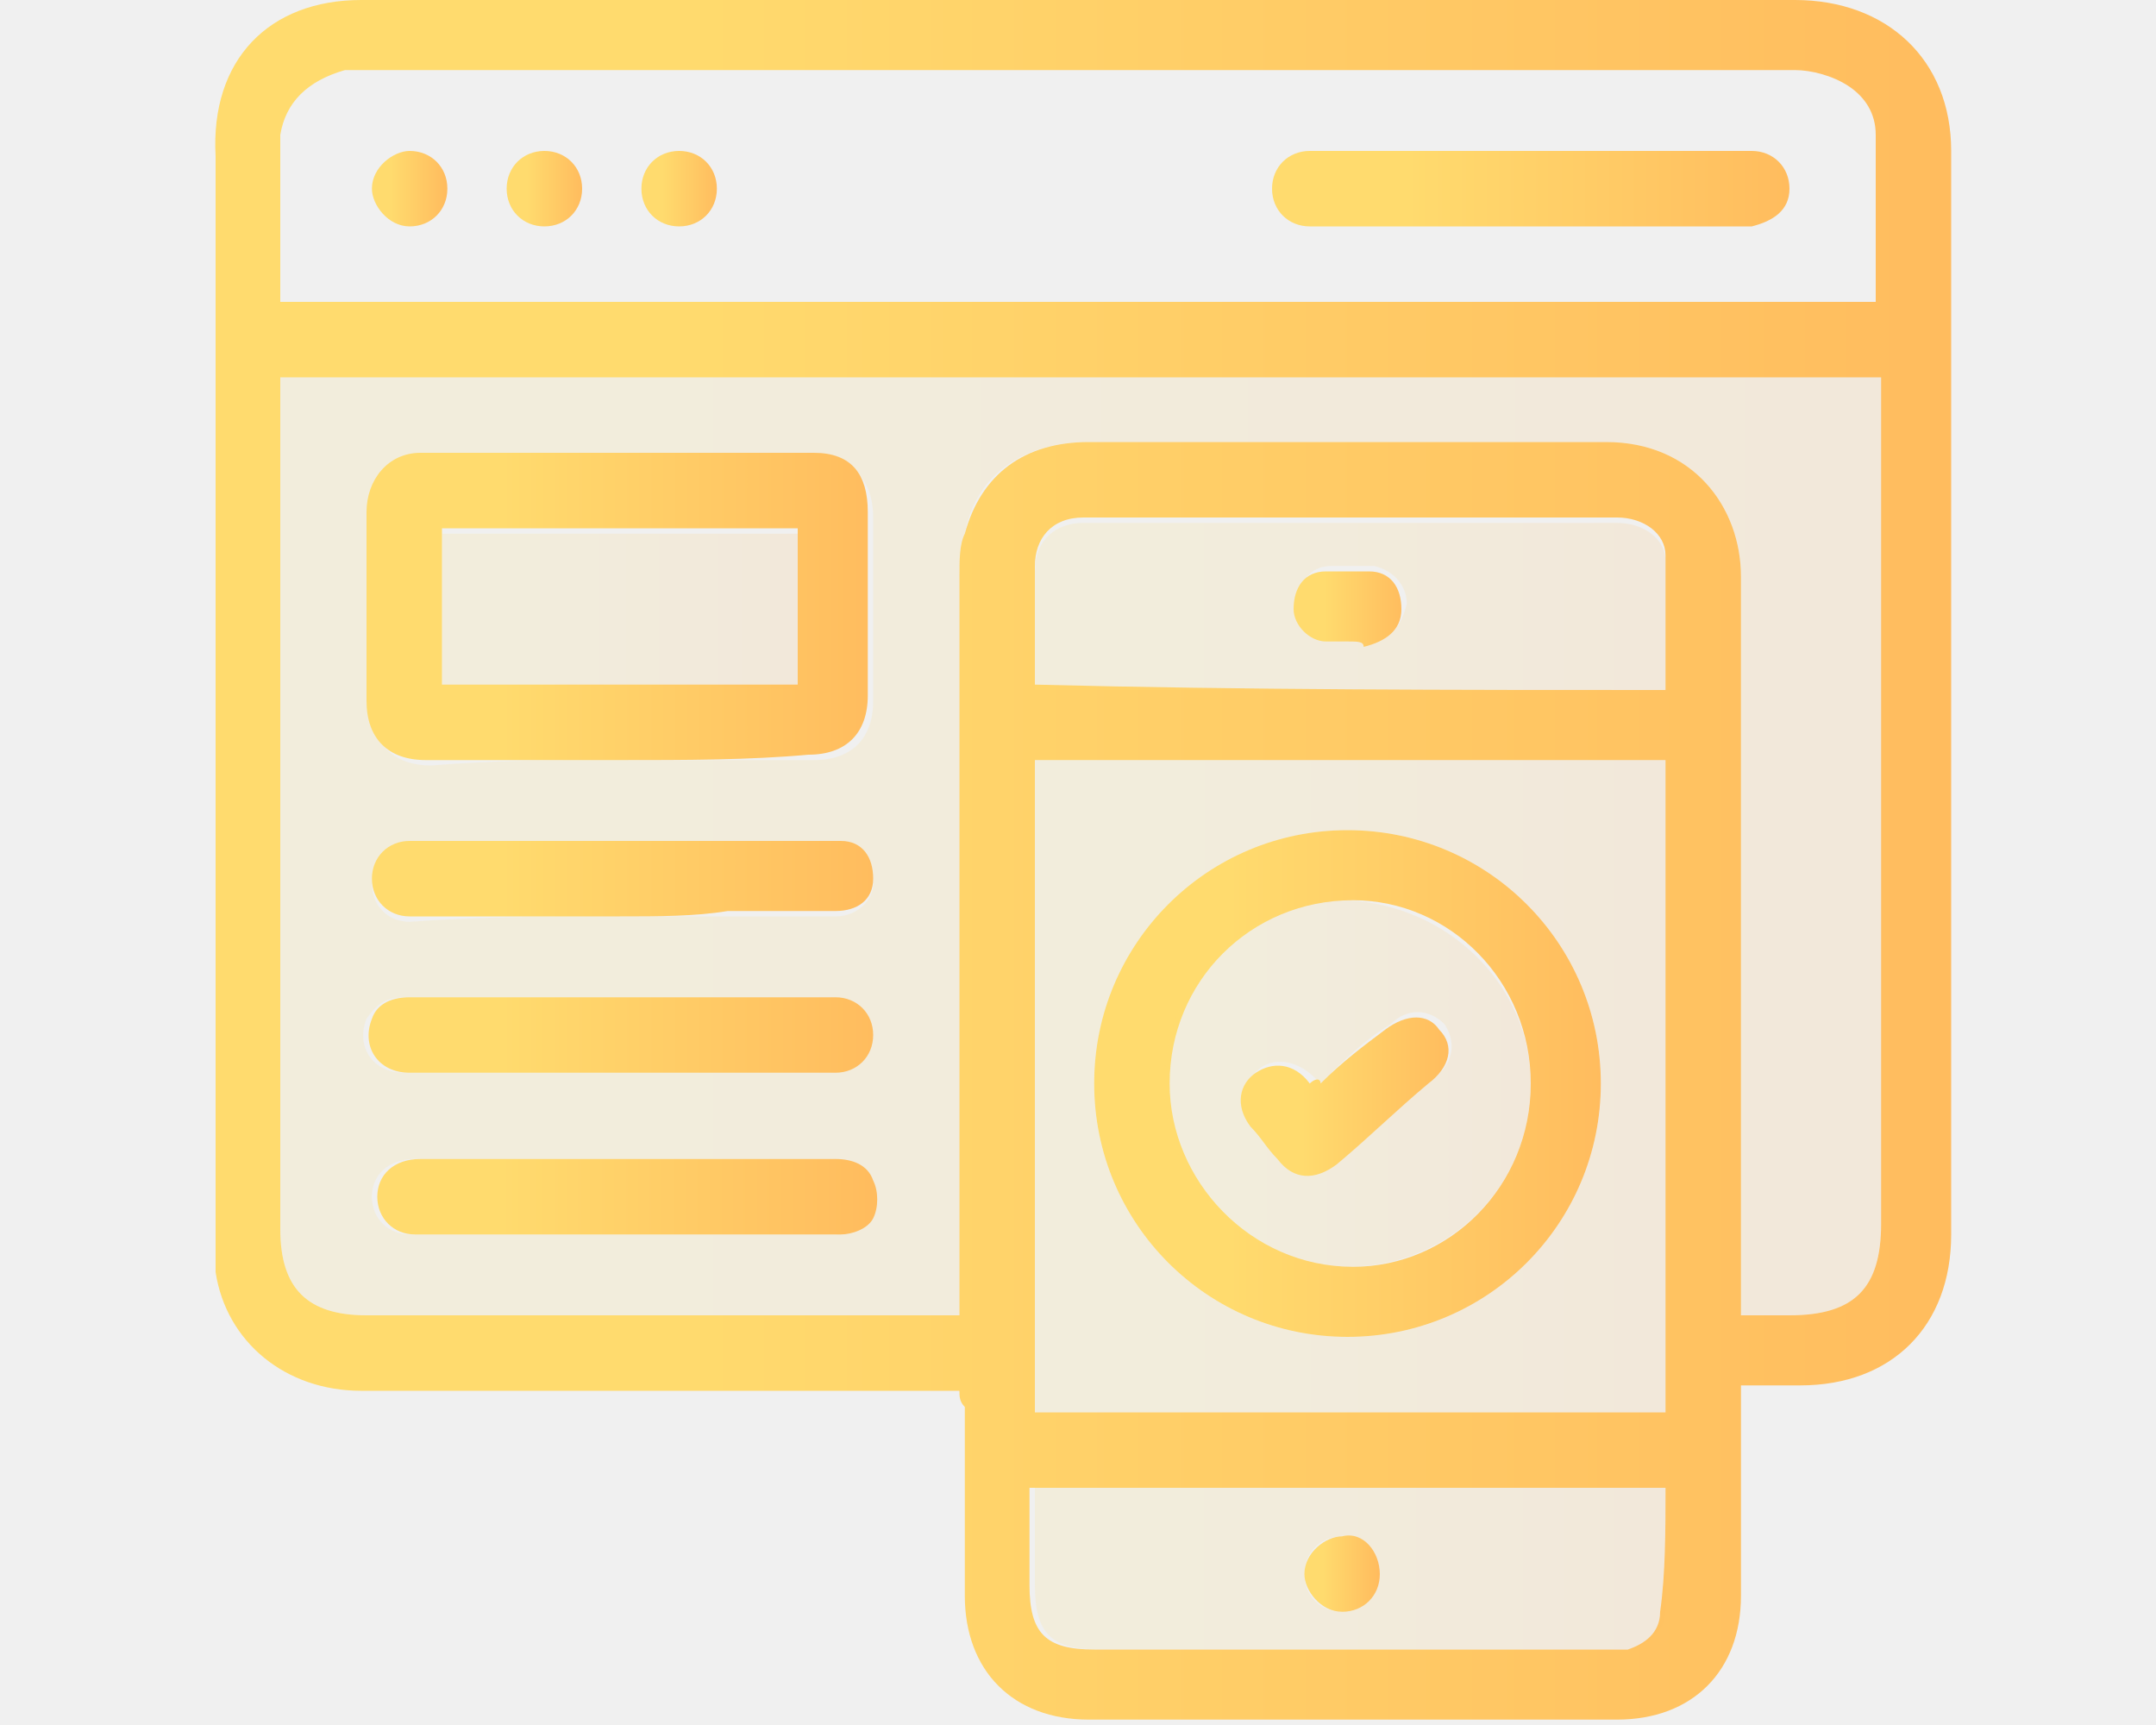
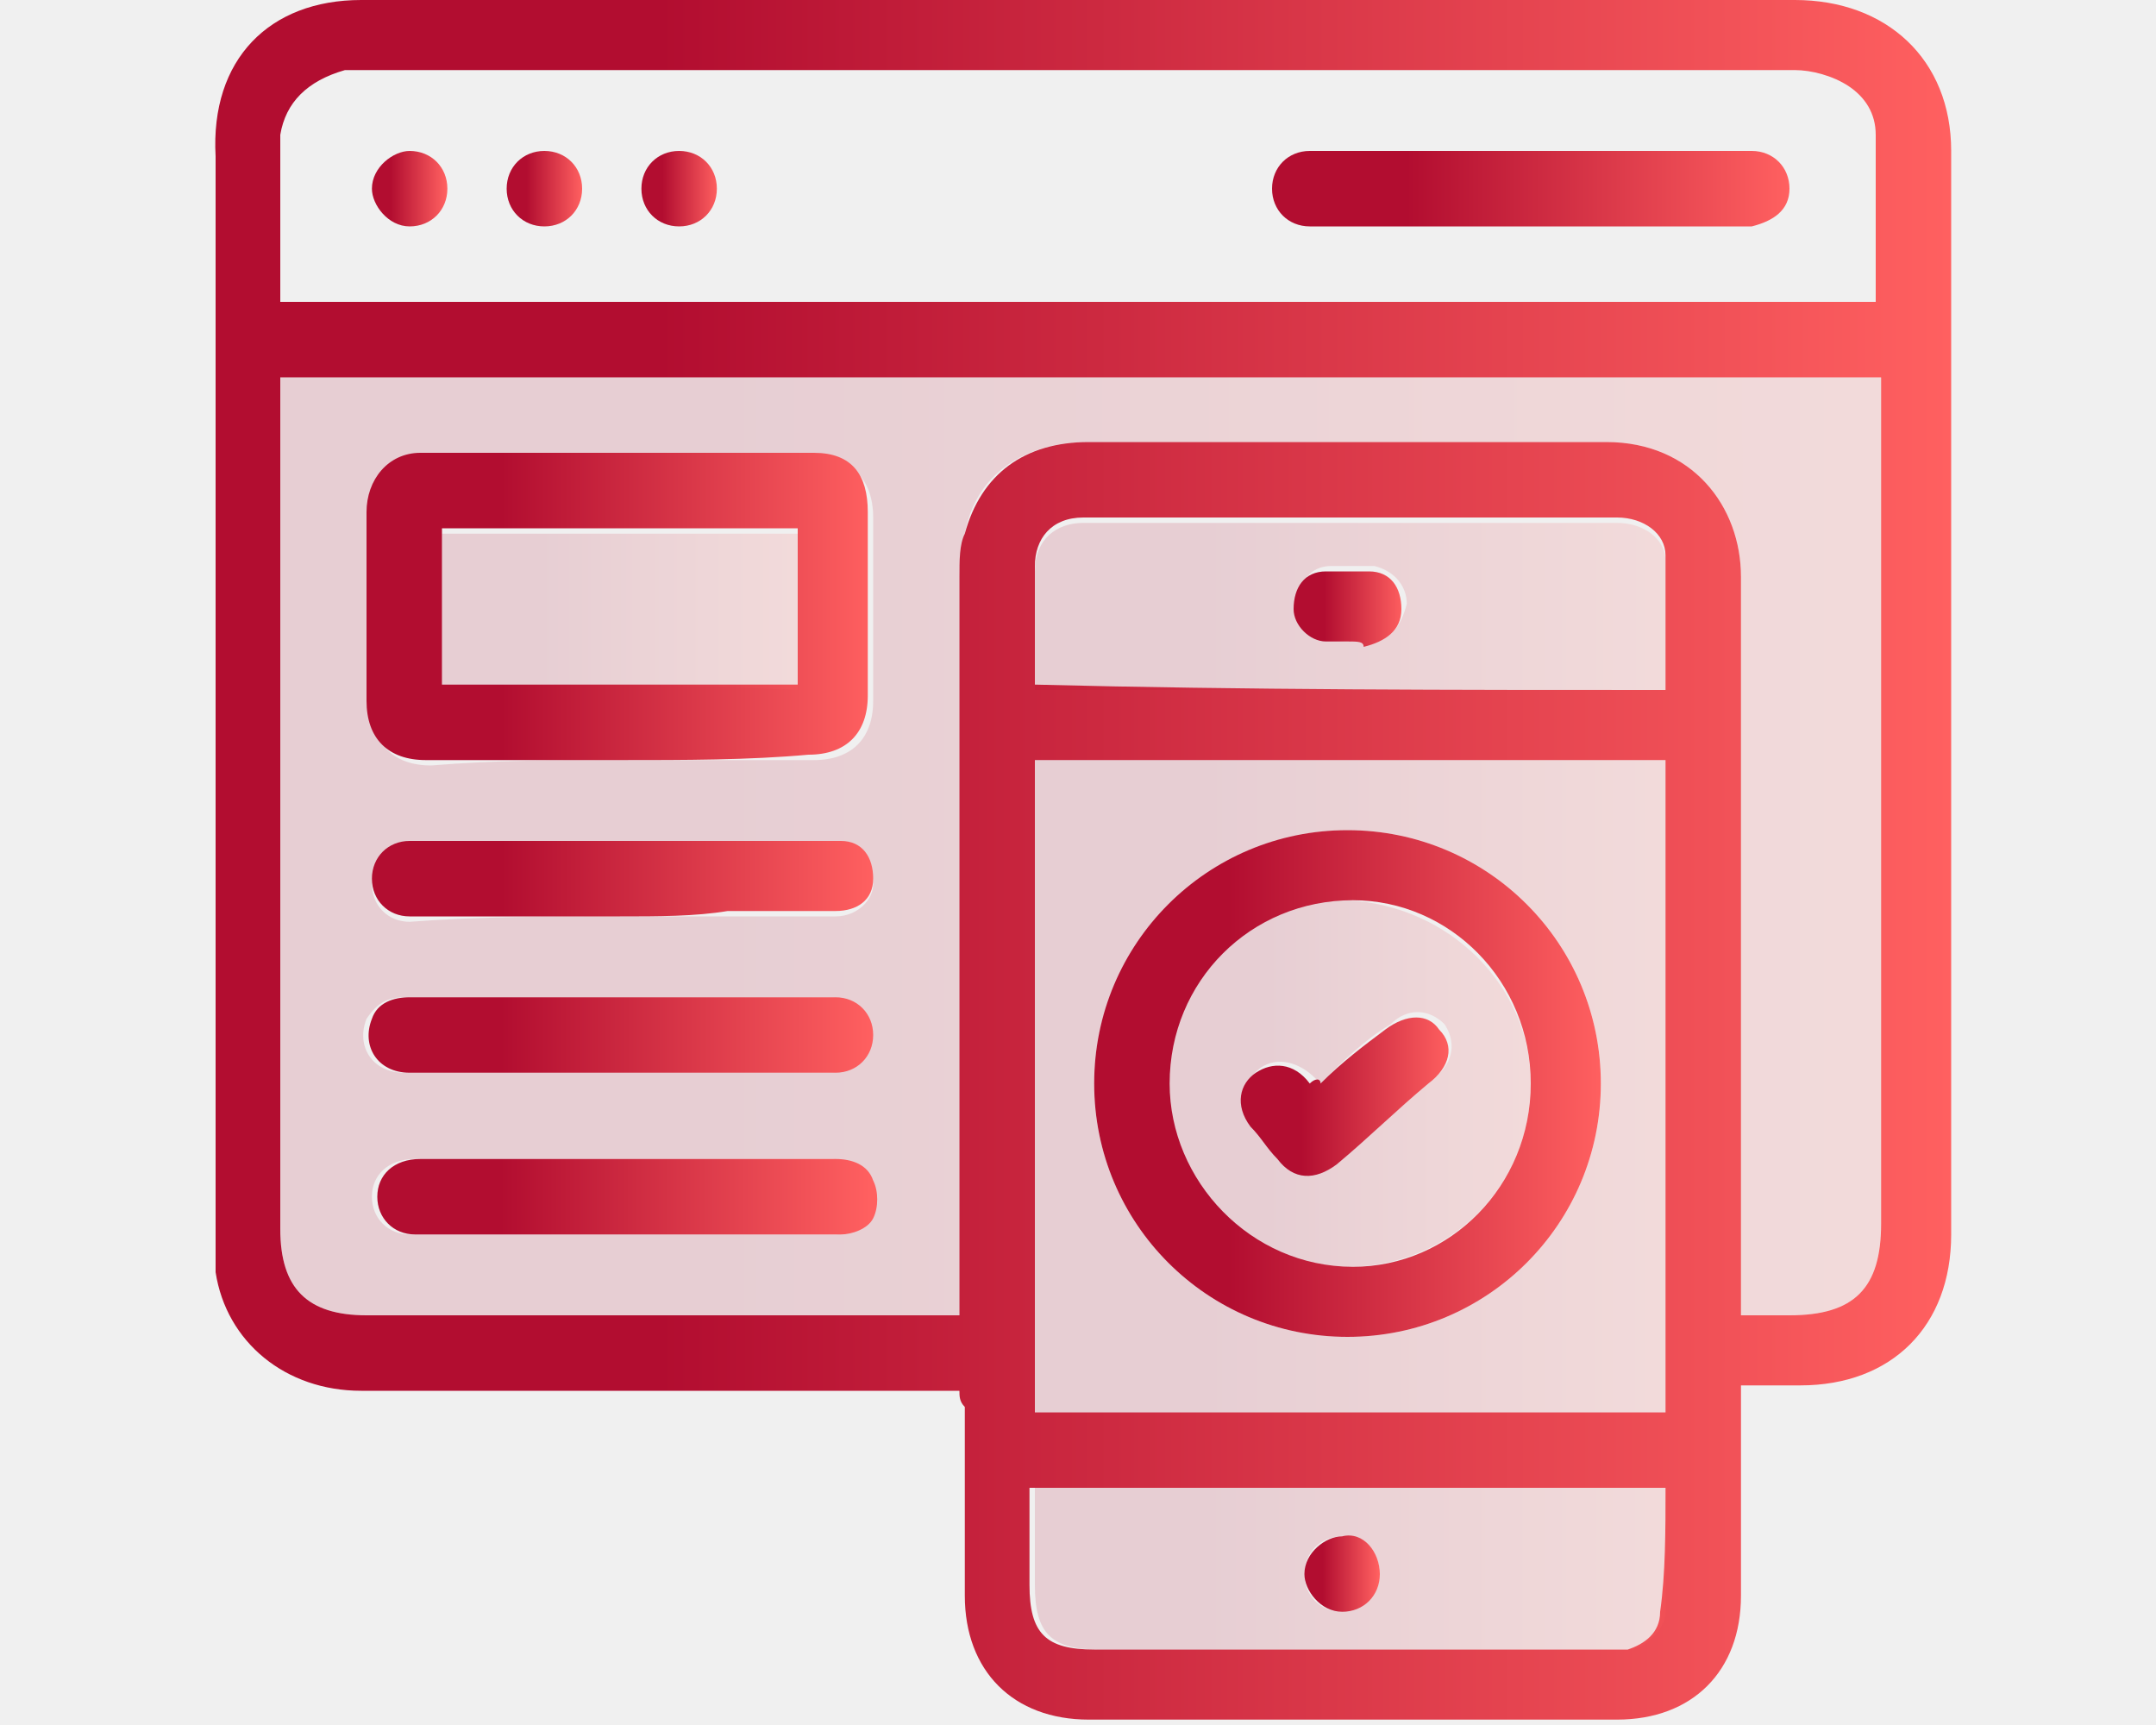
<svg xmlns="http://www.w3.org/2000/svg" version="1.1" id="Layer_1" x="0px" y="0px" viewBox="0 0 40 32" style="enable-background:new 0 0 40 32;" xml:space="preserve">
  <style type="text/css">
	.st0{opacity:0.15;fill-rule:evenodd;clip-rule:evenodd;fill:url(#SVGID_1_);enable-background:new    ;}
	.st1{fill:url(#SVGID_2_);}
	.st2{fill:url(#SVGID_3_);}
	.st3{fill:url(#SVGID_4_);}
	.st4{fill:url(#SVGID_5_);}
	.st5{fill:url(#SVGID_6_);}
	.st6{fill:url(#SVGID_7_);}
	.st7{fill:url(#SVGID_8_);}
	.st8{fill:url(#SVGID_9_);}
	.st9{fill:url(#SVGID_10_);}
	.st10{fill:url(#SVGID_11_);}
- 	.st11{opacity:0.15;fill:url(#SVGID_12_);enable-background:new    ;}
+ 	.st11{opacity:0.15;fill:url(#SVGID_12_);}
	.st12{fill:url(#SVGID_13_);}
- 	.st13{opacity:0.15;fill:url(#SVGID_14_);enable-background:new    ;}
- 	.st14{opacity:0.15;fill:url(#SVGID_15_);enable-background:new    ;}
+ 	.st13{opacity:0.15;fill:url(#SVGID_14_);}
+ 	.st14{opacity:0.15;fill:url(#SVGID_15_);}
	.st15{fill:url(#SVGID_16_);}
	.st16{fill:url(#SVGID_17_);}
	.st17{fill:url(#SVGID_18_);}
	.st18{fill:url(#SVGID_19_);}
	.st19{fill:url(#SVGID_20_);}
	.st20{fill:url(#SVGID_21_);}
	.st21{fill:url(#SVGID_22_);}
	.st22{fill:url(#SVGID_23_);}
	.st23{fill:url(#SVGID_24_);}
- 	.st24{opacity:0.15;fill:url(#SVGID_25_);enable-background:new    ;}
- 	.st25{opacity:0.15;fill:url(#SVGID_26_);enable-background:new    ;}
- 	.st26{opacity:0.15;fill:url(#SVGID_27_);enable-background:new    ;}
+ 	.st24{opacity:0.15;fill:url(#SVGID_25_);}
+ 	.st25{opacity:0.15;fill:url(#SVGID_26_);}
+ 	.st26{opacity:0.15;fill:url(#SVGID_27_);}
	.st27{fill:url(#SVGID_28_);}
	.st28{fill:url(#SVGID_29_);}
- 	.st29{opacity:0.15;fill:url(#SVGID_30_);enable-background:new    ;}
- 	.st30{opacity:0.15;fill:url(#SVGID_31_);enable-background:new    ;}
- 	.st31{opacity:0.15;fill:url(#SVGID_32_);enable-background:new    ;}
- 	.st32{opacity:0.15;fill:url(#SVGID_33_);enable-background:new    ;}
- 	.st33{opacity:0.15;fill:url(#SVGID_34_);enable-background:new    ;}
- 	.st34{opacity:0.15;fill:url(#SVGID_35_);enable-background:new    ;}
- 	.st35{opacity:0.15;fill:url(#SVGID_36_);enable-background:new    ;}
- 	.st36{opacity:0.15;fill:url(#SVGID_37_);enable-background:new    ;}
- 	.st37{opacity:0.15;fill:url(#SVGID_38_);enable-background:new    ;}
+ 	.st29{opacity:0.15;fill:url(#SVGID_30_);}
+ 	.st30{opacity:0.15;fill:url(#SVGID_31_);}
+ 	.st31{opacity:0.15;fill:url(#SVGID_32_);}
+ 	.st32{opacity:0.15;fill:url(#SVGID_33_);}
+ 	.st33{opacity:0.15;fill:url(#SVGID_34_);}
+ 	.st34{opacity:0.15;fill:url(#SVGID_35_);}
+ 	.st35{opacity:0.15;fill:url(#SVGID_36_);}
+ 	.st36{opacity:0.15;fill:url(#SVGID_37_);}
+ 	.st37{opacity:0.15;fill:url(#SVGID_38_);}
	.st38{fill:url(#SVGID_39_);}
- 	.st39{opacity:0.15;fill:url(#SVGID_40_);enable-background:new    ;}
- 	.st40{opacity:0.15;fill:url(#SVGID_41_);enable-background:new    ;}
+ 	.st39{opacity:0.15;fill:url(#SVGID_40_);}
+ 	.st40{opacity:0.15;fill:url(#SVGID_41_);}
	.st41{fill:url(#SVGID_42_);}
	.st42{fill:url(#SVGID_43_);}
	.st43{fill:url(#SVGID_44_);}
	.st44{fill:url(#SVGID_45_);}
	.st45{fill:url(#SVGID_46_);}
	.st46{fill:url(#SVGID_47_);}
	.st47{fill:url(#SVGID_48_);}
- 	.st48{opacity:0.15;fill:url(#SVGID_49_);enable-background:new    ;}
- 	.st49{opacity:0.15;fill:url(#SVGID_50_);enable-background:new    ;}
+ 	.st48{opacity:0.15;fill:url(#SVGID_49_);}
+ 	.st49{opacity:0.15;fill:url(#SVGID_50_);}
	.st50{fill:url(#SVGID_51_);}
	.st51{fill:url(#SVGID_52_);}
	.st52{fill:url(#SVGID_53_);}
	.st53{fill:url(#SVGID_54_);}
- 	.st54{opacity:0.15;fill:url(#SVGID_55_);enable-background:new    ;}
- 	.st55{opacity:0.15;fill:url(#SVGID_56_);enable-background:new    ;}
- 	.st56{opacity:0.15;fill:url(#SVGID_57_);enable-background:new    ;}
- 	.st57{opacity:0.15;fill:url(#SVGID_58_);enable-background:new    ;}
- 	.st58{opacity:0.15;fill:url(#SVGID_59_);enable-background:new    ;}
- 	.st59{opacity:0.15;fill:url(#SVGID_60_);enable-background:new    ;}
- 	.st60{opacity:0.15;fill:url(#SVGID_61_);enable-background:new    ;}
- 	.st61{opacity:0.15;fill:url(#SVGID_62_);enable-background:new    ;}
- 	.st62{opacity:0.15;fill:url(#SVGID_63_);enable-background:new    ;}
- 	.st63{opacity:0.15;fill:url(#SVGID_64_);enable-background:new    ;}
- 	.st64{opacity:0.15;fill:url(#SVGID_65_);enable-background:new    ;}
+ 	.st54{opacity:0.15;fill:url(#SVGID_55_);}
+ 	.st55{opacity:0.15;fill:url(#SVGID_56_);}
+ 	.st56{opacity:0.15;fill:url(#SVGID_57_);}
+ 	.st57{opacity:0.15;fill:url(#SVGID_58_);}
+ 	.st58{opacity:0.15;fill:url(#SVGID_59_);}
+ 	.st59{opacity:0.15;fill:url(#SVGID_60_);}
+ 	.st60{opacity:0.15;fill:url(#SVGID_61_);}
+ 	.st61{opacity:0.15;fill:url(#SVGID_62_);}
+ 	.st62{opacity:0.15;fill:url(#SVGID_63_);}
+ 	.st63{opacity:0.15;fill:url(#SVGID_64_);}
+ 	.st64{opacity:0.15;fill:url(#SVGID_65_);}
	.st65{fill:url(#SVGID_66_);}
	.st66{fill:url(#SVGID_67_);}
	.st67{fill:url(#SVGID_68_);}
	.st68{fill:url(#SVGID_69_);}
	.st69{fill:url(#SVGID_70_);}
	.st70{fill:url(#SVGID_71_);}
	.st71{fill:url(#SVGID_72_);}
	.st72{fill:url(#SVGID_73_);}
	.st73{fill:url(#SVGID_74_);}
	.st74{fill:url(#SVGID_75_);}
	.st75{fill:url(#SVGID_76_);}
	.st76{fill:url(#SVGID_77_);}
	.st77{fill:url(#SVGID_78_);}
	.st78{fill:url(#SVGID_79_);}
- 	.st79{opacity:0.15;fill:url(#SVGID_80_);enable-background:new    ;}
- 	.st80{opacity:0.15;fill:url(#SVGID_81_);enable-background:new    ;}
- 	.st81{opacity:0.15;fill:url(#SVGID_82_);enable-background:new    ;}
- 	.st82{opacity:0.15;fill:url(#SVGID_83_);enable-background:new    ;}
+ 	.st79{opacity:0.15;fill:url(#SVGID_80_);}
+ 	.st80{opacity:0.15;fill:url(#SVGID_81_);}
+ 	.st81{opacity:0.15;fill:url(#SVGID_82_);}
+ 	.st82{opacity:0.15;fill:url(#SVGID_83_);}
	.st83{fill:url(#SVGID_84_);}
	.st84{fill:url(#SVGID_85_);}
	.st85{fill:url(#SVGID_86_);}
	.st86{fill:url(#SVGID_87_);}
	.st87{fill:url(#SVGID_88_);}
	.st88{fill:url(#SVGID_89_);}
	.st89{fill:url(#SVGID_90_);}
	.st90{fill:url(#SVGID_91_);}
	.st91{fill:url(#SVGID_92_);}
	.st92{fill:url(#SVGID_93_);}
	.st93{fill:url(#SVGID_94_);}
- 	.st94{opacity:0.15;fill:url(#SVGID_95_);enable-background:new    ;}
- 	.st95{opacity:0.15;fill:url(#SVGID_96_);enable-background:new    ;}
+ 	.st94{opacity:0.15;fill:url(#SVGID_95_);}
+ 	.st95{opacity:0.15;fill:url(#SVGID_96_);}
	.st96{fill:url(#SVGID_97_);}
	.st97{fill:url(#SVGID_98_);}
- 	.st98{opacity:0.15;fill:url(#SVGID_99_);enable-background:new    ;}
- 	.st99{opacity:0.15;fill:url(#SVGID_100_);enable-background:new    ;}
- 	.st100{opacity:0.15;fill:url(#SVGID_101_);enable-background:new    ;}
- 	.st101{opacity:0.15;fill:url(#SVGID_102_);enable-background:new    ;}
- 	.st102{opacity:0.15;fill:url(#SVGID_103_);enable-background:new    ;}
+ 	.st98{opacity:0.15;fill:url(#SVGID_99_);}
+ 	.st99{opacity:0.15;fill:url(#SVGID_100_);}
+ 	.st100{opacity:0.15;fill:url(#SVGID_101_);}
+ 	.st101{fill:url(#SVGID_102_);}
+ 	.st102{fill:url(#SVGID_103_);}
	.st103{fill:url(#SVGID_104_);}
- 	.st104{fill:url(#SVGID_105_);}
- 	.st105{fill:url(#SVGID_106_);}
- 	.st106{opacity:0.15;fill:url(#SVGID_107_);enable-background:new    ;}
- 	.st107{opacity:0.15;fill:url(#SVGID_108_);enable-background:new    ;}
- 	.st108{opacity:0.15;fill:url(#SVGID_109_);enable-background:new    ;}
+ 	.st104{opacity:0.15;fill:url(#SVGID_105_);}
+ 	.st105{opacity:0.15;fill:url(#SVGID_106_);}
+ 	.st106{opacity:0.15;fill:url(#SVGID_107_);}
+ 	.st107{fill:url(#SVGID_108_);}
+ 	.st108{fill:url(#SVGID_109_);}
+ 	.st109{fill:url(#SVGID_110_);}
+ 	.st110{fill:url(#SVGID_111_);}
+ 	.st111{fill:url(#SVGID_112_);}
+ 	.st112{fill:url(#SVGID_113_);}
+ 	.st113{fill:url(#SVGID_114_);}
+ 	.st114{fill:url(#SVGID_115_);}
+ 	.st115{fill:url(#SVGID_116_);}
+ 	.st116{fill:url(#SVGID_117_);}
+ 	.st117{fill:url(#SVGID_118_);}
+ 	.st118{fill:url(#SVGID_119_);}
+ 	.st119{fill:url(#SVGID_120_);}
+ 	.st120{fill:url(#SVGID_121_);}
+ 	.st121{fill:#1F9BEF;}
+ 	.st122{fill:url(#SVGID_122_);}
+ 	.st123{fill:url(#SVGID_123_);}
+ 	.st124{fill:#FFFFFF;}
+ 	.st125{fill:url(#SVGID_124_);}
+ 	.st126{fill:url(#SVGID_125_);}
+ 	.st127{fill:url(#SVGID_126_);}
+ 	.st128{opacity:0.15;fill:url(#SVGID_127_);enable-background:new    ;}
+ 	.st129{fill:url(#SVGID_128_);}
+ 	.st130{opacity:0.15;fill:url(#SVGID_129_);enable-background:new    ;}
+ 	.st131{opacity:0.15;fill:url(#SVGID_130_);enable-background:new    ;}
+ 	.st132{fill:url(#SVGID_131_);}
+ 	.st133{fill:url(#SVGID_132_);}
+ 	.st134{fill:url(#SVGID_133_);}
+ 	.st135{fill:url(#SVGID_134_);}
+ 	.st136{fill:url(#SVGID_135_);}
+ 	.st137{fill:url(#SVGID_136_);}
+ 	.st138{fill:url(#SVGID_137_);}
+ 	.st139{fill:url(#SVGID_138_);}
+ 	.st140{fill:url(#SVGID_139_);}
+ 	.st141{opacity:0.15;fill:url(#SVGID_140_);enable-background:new    ;}
+ 	.st142{opacity:0.15;fill:url(#SVGID_141_);enable-background:new    ;}
+ 	.st143{opacity:0.15;fill:url(#SVGID_142_);enable-background:new    ;}
+ 	.st144{fill:url(#SVGID_143_);}
+ 	.st145{fill:url(#SVGID_144_);}
+ 	.st146{opacity:0.15;fill:url(#SVGID_145_);enable-background:new    ;}
+ 	.st147{opacity:0.15;fill:url(#SVGID_146_);enable-background:new    ;}
+ 	.st148{opacity:0.15;fill:url(#SVGID_147_);enable-background:new    ;}
+ 	.st149{opacity:0.15;fill:url(#SVGID_148_);enable-background:new    ;}
+ 	.st150{opacity:0.15;fill:url(#SVGID_149_);enable-background:new    ;}
+ 	.st151{opacity:0.15;fill:url(#SVGID_150_);enable-background:new    ;}
+ 	.st152{opacity:0.15;fill:url(#SVGID_151_);enable-background:new    ;}
+ 	.st153{opacity:0.15;fill:url(#SVGID_152_);enable-background:new    ;}
+ 	.st154{opacity:0.15;fill:url(#SVGID_153_);enable-background:new    ;}
+ 	.st155{fill:url(#SVGID_154_);}
+ 	.st156{opacity:0.15;fill:url(#SVGID_155_);enable-background:new    ;}
+ 	.st157{opacity:0.15;fill:url(#SVGID_156_);enable-background:new    ;}
+ 	.st158{fill:url(#SVGID_157_);}
+ 	.st159{fill:url(#SVGID_158_);}
+ 	.st160{fill:url(#SVGID_159_);}
+ 	.st161{fill:url(#SVGID_160_);}
+ 	.st162{fill:url(#SVGID_161_);}
+ 	.st163{fill:url(#SVGID_162_);}
+ 	.st164{fill:url(#SVGID_163_);}
+ 	.st165{opacity:0.15;fill:url(#SVGID_164_);enable-background:new    ;}
+ 	.st166{opacity:0.15;fill:url(#SVGID_165_);enable-background:new    ;}
+ 	.st167{fill:url(#SVGID_166_);}
+ 	.st168{fill:url(#SVGID_167_);}
+ 	.st169{fill:url(#SVGID_168_);}
+ 	.st170{fill:url(#SVGID_169_);}
+ 	.st171{opacity:0.15;fill:url(#SVGID_170_);enable-background:new    ;}
+ 	.st172{opacity:0.15;fill:url(#SVGID_171_);enable-background:new    ;}
+ 	.st173{opacity:0.15;fill:url(#SVGID_172_);enable-background:new    ;}
+ 	.st174{opacity:0.15;fill:url(#SVGID_173_);enable-background:new    ;}
+ 	.st175{opacity:0.15;fill:url(#SVGID_174_);enable-background:new    ;}
+ 	.st176{opacity:0.15;fill:url(#SVGID_175_);enable-background:new    ;}
+ 	.st177{opacity:0.15;fill:url(#SVGID_176_);enable-background:new    ;}
+ 	.st178{opacity:0.15;fill:url(#SVGID_177_);enable-background:new    ;}
+ 	.st179{opacity:0.15;fill:url(#SVGID_178_);enable-background:new    ;}
+ 	.st180{opacity:0.15;fill:url(#SVGID_179_);enable-background:new    ;}
+ 	.st181{opacity:0.15;fill:url(#SVGID_180_);enable-background:new    ;}
+ 	.st182{fill:url(#SVGID_181_);}
+ 	.st183{fill:url(#SVGID_182_);}
+ 	.st184{fill:url(#SVGID_183_);}
+ 	.st185{fill:url(#SVGID_184_);}
+ 	.st186{fill:url(#SVGID_185_);}
+ 	.st187{fill:url(#SVGID_186_);}
+ 	.st188{fill:url(#SVGID_187_);}
+ 	.st189{fill:url(#SVGID_188_);}
+ 	.st190{fill:url(#SVGID_189_);}
+ 	.st191{fill:url(#SVGID_190_);}
+ 	.st192{fill:url(#SVGID_191_);}
+ 	.st193{fill:url(#SVGID_192_);}
+ 	.st194{fill:url(#SVGID_193_);}
+ 	.st195{fill:url(#SVGID_194_);}
+ 	.st196{opacity:0.15;fill:url(#SVGID_195_);enable-background:new    ;}
+ 	.st197{opacity:0.15;fill:url(#SVGID_196_);enable-background:new    ;}
+ 	.st198{opacity:0.15;fill:url(#SVGID_197_);enable-background:new    ;}
+ 	.st199{opacity:0.15;fill:url(#SVGID_198_);enable-background:new    ;}
+ 	.st200{fill:url(#SVGID_199_);}
+ 	.st201{fill:url(#SVGID_200_);}
+ 	.st202{fill:url(#SVGID_201_);}
+ 	.st203{fill:url(#SVGID_202_);}
+ 	.st204{fill:url(#SVGID_203_);}
+ 	.st205{fill:url(#SVGID_204_);}
+ 	.st206{fill:url(#SVGID_205_);}
+ 	.st207{fill:url(#SVGID_206_);}
+ 	.st208{fill:url(#SVGID_207_);}
+ 	.st209{fill:url(#SVGID_208_);}
+ 	.st210{fill:url(#SVGID_209_);}
+ 	.st211{opacity:0.15;fill:url(#SVGID_210_);enable-background:new    ;}
+ 	.st212{opacity:0.15;fill:url(#SVGID_211_);enable-background:new    ;}
+ 	.st213{fill:url(#SVGID_212_);}
+ 	.st214{fill:url(#SVGID_213_);}
+ 	.st215{opacity:0.15;fill:url(#SVGID_214_);enable-background:new    ;}
+ 	.st216{opacity:0.15;fill:url(#SVGID_215_);enable-background:new    ;}
+ 	.st217{opacity:0.15;fill:url(#SVGID_216_);enable-background:new    ;}
+ 	.st218{fill:url(#SVGID_217_);}
+ 	.st219{fill:url(#SVGID_218_);}
+ 	.st220{fill:url(#SVGID_219_);}
+ 	.st221{opacity:0.15;fill:url(#SVGID_220_);enable-background:new    ;}
+ 	.st222{opacity:0.15;fill:url(#SVGID_221_);enable-background:new    ;}
+ 	.st223{opacity:0.15;fill:url(#SVGID_222_);enable-background:new    ;}
+ 	.st224{fill:url(#SVGID_223_);}
+ 	.st225{fill:url(#SVGID_224_);}
+ 	.st226{fill:url(#SVGID_225_);}
+ 	.st227{fill:url(#SVGID_226_);}
+ 	.st228{fill:url(#SVGID_227_);}
+ 	.st229{fill:url(#SVGID_228_);}
+ 	.st230{fill:url(#SVGID_229_);}
+ 	.st231{fill:url(#SVGID_230_);}
+ 	.st232{fill:url(#SVGID_231_);}
+ 	.st233{fill:url(#SVGID_232_);}
+ 	.st234{fill:url(#SVGID_233_);}
+ 	.st235{fill:url(#SVGID_234_);}
+ 	.st236{fill:url(#SVGID_235_);}
+ 	.st237{fill:url(#SVGID_236_);}
+ 	.st238{fill:url(#SVGID_237_);}
+ 	.st239{fill:url(#SVGID_238_);}
+ 	.st240{fill:#141312;}
+ 	.st241{fill:url(#SVGID_239_);}
+ 	.st242{fill:url(#SVGID_240_);}
</style>
  <g>
    <linearGradient id="SVGID_1_" gradientUnits="userSpaceOnUse" x1="3.864" y1="15.997" x2="36.197" y2="15.997">
-       <stop offset="0.259" style="stop-color:#FFDB6E" />
-       <stop offset="1" style="stop-color:#FFBC5E" />
+       <stop offset="0.259" style="stop-color:#B20D30" />
+       <stop offset="1" style="stop-color:#FF6060" />
    </linearGradient>
    <path style="fill:url(#SVGID_1_);" d="M17.8,25.8c-0.2,0-0.3,0-0.4,0c-3.6,0-7.1,0-10.7,0c-1.4,0-2.5-0.9-2.7-2.2   c0-0.2,0-0.5,0-0.7c0-6.7,0-13.3,0-20C3.9,1.1,5,0,6.7,0c8.9,0,17.7,0,26.6,0c1.7,0,2.9,1.1,2.9,2.8c0,6.7,0,13.4,0,20.1   c0,1.7-1.1,2.8-2.8,2.8c-0.4,0-0.7,0-1.1,0c0,0.4,0,0.7,0,1.1c0,0.9,0,1.9,0,2.8c0,1.4-0.9,2.3-2.3,2.3c-3.3,0-6.5,0-9.8,0   c-1.4,0-2.3-0.9-2.3-2.3c0-1.2,0-2.3,0-3.5C17.8,26,17.8,25.9,17.8,25.8z M17.8,24.4c0-0.2,0-0.3,0-0.5c0-4.4,0-8.8,0-13.2   c0-0.3,0-0.6,0.1-0.8c0.3-1.1,1.1-1.7,2.3-1.7c3.2,0,6.4,0,9.6,0c1.6,0,2.5,1.2,2.5,2.5c0,4.4,0,8.9,0,13.3c0,0.1,0,0.3,0,0.4   c0.3,0,0.6,0,0.9,0c1.2,0,1.7-0.5,1.7-1.7c0-5.1,0-10.2,0-15.3c0-0.1,0-0.3,0-0.4C25,7,15.1,7,5.2,7c0,0.1,0,0.3,0,0.4   c0,5.1,0,10.3,0,15.4c0,1.1,0.5,1.6,1.6,1.6c3.5,0,7.1,0,10.6,0C17.5,24.4,17.6,24.4,17.8,24.4z M5.2,5.6c9.9,0,19.7,0,29.6,0   c0-1.1,0-2.1,0-3.1c0-0.4-0.2-0.7-0.5-0.9c-0.3-0.2-0.7-0.3-1-0.3c-8.8,0-17.7,0-26.5,0c-0.1,0-0.3,0-0.4,0   C5.7,1.5,5.3,1.9,5.2,2.5C5.2,3.5,5.2,4.6,5.2,5.6z M19.2,14.1c0,4,0,8,0,12.1c3.9,0,7.8,0,11.7,0c0-4,0-8,0-12.1   C27,14.1,23.1,14.1,19.2,14.1z M30.9,12.8c0-0.8,0-1.7,0-2.5c0-0.4-0.4-0.7-0.9-0.7c-3.3,0-6.6,0-9.9,0c-0.6,0-0.9,0.4-0.9,0.9   c0,0.7,0,1.3,0,2c0,0.1,0,0.2,0,0.2C23.1,12.8,27,12.8,30.9,12.8z M30.9,27.6c-3.9,0-7.8,0-11.8,0c0,0.6,0,1.2,0,1.8   c0,0.9,0.3,1.2,1.2,1.2c3.1,0,6.3,0,9.4,0c0.2,0,0.3,0,0.5,0c0.3-0.1,0.6-0.3,0.6-0.7C30.9,29.2,30.9,28.4,30.9,27.6z" />
    <linearGradient id="SVGID_2_" gradientUnits="userSpaceOnUse" x1="5.201" y1="15.713" x2="34.85" y2="15.713">
-       <stop offset="0.259" style="stop-color:#FFDB6E" />
-       <stop offset="1" style="stop-color:#FFBC5E" />
-     </linearGradient>
-     <path style="opacity:0.15;fill:url(#SVGID_2_);enable-background:new    ;" d="M17.8,24.4c-0.2,0-0.3,0-0.4,0c-3.5,0-7.1,0-10.6,0   c-1.1,0-1.6-0.5-1.6-1.6c0-5.1,0-10.3,0-15.4c0-0.1,0-0.2,0-0.4C15.1,7,25,7,34.9,7c0,0.2,0,0.3,0,0.4c0,5.1,0,10.2,0,15.3   c0,1.2-0.5,1.7-1.7,1.7c-0.3,0-0.6,0-0.9,0c0-0.2,0-0.3,0-0.4c0-4.4,0-8.9,0-13.3c0-1.3-0.9-2.5-2.5-2.5c-3.2,0-6.4,0-9.6,0   c-1.2,0-2.1,0.6-2.3,1.7c-0.1,0.3-0.1,0.6-0.1,0.8c0,4.4,0,8.8,0,13.2C17.8,24.1,17.8,24.2,17.8,24.4z M11.5,14.1   c1.2,0,2.4,0,3.6,0c0.7,0,1.1-0.4,1.1-1.1c0-1.1,0-2.3,0-3.4c0-0.7-0.4-1.1-1-1.1c-2.4,0-4.9,0-7.3,0c-0.6,0-1,0.4-1,1.1   c0,1.2,0,2.3,0,3.5c0,0.7,0.4,1.1,1.1,1.1C9.2,14.1,10.3,14.1,11.5,14.1z M11.5,19.9c1.3,0,2.6,0,3.9,0c0.4,0,0.7-0.3,0.7-0.7   c0-0.4-0.3-0.7-0.7-0.7c-2.6,0-5.2,0-7.9,0c-0.3,0-0.5,0.1-0.7,0.4c-0.2,0.5,0.1,1,0.7,1C8.9,19.9,10.2,19.9,11.5,19.9z M11.6,21.5   c-1.3,0-2.6,0-3.9,0c-0.5,0-0.8,0.3-0.8,0.7c0,0.4,0.3,0.7,0.7,0.7c2.6,0,5.2,0,7.9,0c0.2,0,0.5-0.1,0.6-0.3c0.1-0.2,0.1-0.5,0-0.7   c-0.1-0.3-0.4-0.4-0.7-0.4C14.2,21.5,12.9,21.5,11.6,21.5z M11.5,17c0.7,0,1.3,0,2,0c0.7,0,1.3,0,2,0c0.4,0,0.7-0.3,0.7-0.6   c0-0.4-0.2-0.6-0.6-0.7c-0.1,0-0.2,0-0.3,0c-0.7,0-1.3,0-2,0c-1.8,0-3.6,0-5.4,0c-0.1,0-0.2,0-0.3,0c-0.4,0-0.7,0.3-0.7,0.7   c0,0.4,0.3,0.7,0.7,0.7C8.9,17,10.2,17,11.5,17z" />
+       <stop offset="0.259" style="stop-color:#B20D30" />
+       <stop offset="1" style="stop-color:#FF6060" />
+     </linearGradient>
+     <path style="opacity:0.15;fill:url(#SVGID_2_);" d="M17.8,24.4c-0.2,0-0.3,0-0.4,0c-3.5,0-7.1,0-10.6,0c-1.1,0-1.6-0.5-1.6-1.6   c0-5.1,0-10.3,0-15.4c0-0.1,0-0.2,0-0.4C15.1,7,25,7,34.9,7c0,0.2,0,0.3,0,0.4c0,5.1,0,10.2,0,15.3c0,1.2-0.5,1.7-1.7,1.7   c-0.3,0-0.6,0-0.9,0c0-0.2,0-0.3,0-0.4c0-4.4,0-8.9,0-13.3c0-1.3-0.9-2.5-2.5-2.5c-3.2,0-6.4,0-9.6,0c-1.2,0-2.1,0.6-2.3,1.7   c-0.1,0.3-0.1,0.6-0.1,0.8c0,4.4,0,8.8,0,13.2C17.8,24.1,17.8,24.2,17.8,24.4z M11.5,14.1c1.2,0,2.4,0,3.6,0c0.7,0,1.1-0.4,1.1-1.1   c0-1.1,0-2.3,0-3.4c0-0.7-0.4-1.1-1-1.1c-2.4,0-4.9,0-7.3,0c-0.6,0-1,0.4-1,1.1c0,1.2,0,2.3,0,3.5c0,0.7,0.4,1.1,1.1,1.1   C9.2,14.1,10.3,14.1,11.5,14.1z M11.5,19.9c1.3,0,2.6,0,3.9,0c0.4,0,0.7-0.3,0.7-0.7c0-0.4-0.3-0.7-0.7-0.7c-2.6,0-5.2,0-7.9,0   c-0.3,0-0.5,0.1-0.7,0.4c-0.2,0.5,0.1,1,0.7,1C8.9,19.9,10.2,19.9,11.5,19.9z M11.6,21.5c-1.3,0-2.6,0-3.9,0   c-0.5,0-0.8,0.3-0.8,0.7c0,0.4,0.3,0.7,0.7,0.7c2.6,0,5.2,0,7.9,0c0.2,0,0.5-0.1,0.6-0.3c0.1-0.2,0.1-0.5,0-0.7   c-0.1-0.3-0.4-0.4-0.7-0.4C14.2,21.5,12.9,21.5,11.6,21.5z M11.5,17c0.7,0,1.3,0,2,0c0.7,0,1.3,0,2,0c0.4,0,0.7-0.3,0.7-0.6   c0-0.4-0.2-0.6-0.6-0.7c-0.1,0-0.2,0-0.3,0c-0.7,0-1.3,0-2,0c-1.8,0-3.6,0-5.4,0c-0.1,0-0.2,0-0.3,0c-0.4,0-0.7,0.3-0.7,0.7   c0,0.4,0.3,0.7,0.7,0.7C8.9,17,10.2,17,11.5,17z" />
    <linearGradient id="SVGID_3_" gradientUnits="userSpaceOnUse" x1="19.168" y1="20.18" x2="30.917" y2="20.18">
-       <stop offset="0.259" style="stop-color:#FFDB6E" />
-       <stop offset="1" style="stop-color:#FFBC5E" />
-     </linearGradient>
-     <path style="opacity:0.15;fill:url(#SVGID_3_);enable-background:new    ;" d="M19.2,14.1c3.9,0,7.8,0,11.7,0c0,4,0,8,0,12.1   c-3.9,0-7.8,0-11.7,0C19.2,22.2,19.2,18.2,19.2,14.1z M20.3,20.1c0,2.6,2.1,4.7,4.7,4.7c2.6,0,4.7-2.1,4.7-4.7   c0-2.6-2.1-4.7-4.7-4.7C22.5,15.4,20.3,17.5,20.3,20.1z" />
+       <stop offset="0.259" style="stop-color:#B20D30" />
+       <stop offset="1" style="stop-color:#FF6060" />
+     </linearGradient>
+     <path style="opacity:0.15;fill:url(#SVGID_3_);" d="M19.2,14.1c3.9,0,7.8,0,11.7,0c0,4,0,8,0,12.1c-3.9,0-7.8,0-11.7,0   C19.2,22.2,19.2,18.2,19.2,14.1z M20.3,20.1c0,2.6,2.1,4.7,4.7,4.7c2.6,0,4.7-2.1,4.7-4.7c0-2.6-2.1-4.7-4.7-4.7   C22.5,15.4,20.3,17.5,20.3,20.1z" />
    <linearGradient id="SVGID_4_" gradientUnits="userSpaceOnUse" x1="19.145" y1="11.152" x2="30.93" y2="11.152">
-       <stop offset="0.259" style="stop-color:#FFDB6E" />
-       <stop offset="1" style="stop-color:#FFBC5E" />
-     </linearGradient>
-     <path style="opacity:0.15;fill:url(#SVGID_4_);enable-background:new    ;" d="M30.9,12.8c-3.9,0-7.8,0-11.7,0c0-0.1,0-0.2,0-0.2   c0-0.7,0-1.3,0-2c0-0.6,0.4-0.9,0.9-0.9c3.3,0,6.6,0,9.9,0c0.5,0,0.9,0.3,0.9,0.7C30.9,11.1,30.9,11.9,30.9,12.8z M25,11.9   C25,11.9,25,11.9,25,11.9c0.1,0,0.3,0,0.4,0c0.4,0,0.6-0.3,0.7-0.7c0-0.3-0.2-0.6-0.6-0.7c-0.3,0-0.6,0-0.8,0   c-0.4,0-0.6,0.3-0.6,0.7c0,0.3,0.3,0.6,0.6,0.6C24.8,11.9,24.9,11.9,25,11.9z" />
+       <stop offset="0.259" style="stop-color:#B20D30" />
+       <stop offset="1" style="stop-color:#FF6060" />
+     </linearGradient>
+     <path style="opacity:0.15;fill:url(#SVGID_4_);" d="M30.9,12.8c-3.9,0-7.8,0-11.7,0c0-0.1,0-0.2,0-0.2c0-0.7,0-1.3,0-2   c0-0.6,0.4-0.9,0.9-0.9c3.3,0,6.6,0,9.9,0c0.5,0,0.9,0.3,0.9,0.7C30.9,11.1,30.9,11.9,30.9,12.8z M25,11.9C25,11.9,25,11.9,25,11.9   c0.1,0,0.3,0,0.4,0c0.4,0,0.6-0.3,0.7-0.7c0-0.3-0.2-0.6-0.6-0.7c-0.3,0-0.6,0-0.8,0c-0.4,0-0.6,0.3-0.6,0.7c0,0.3,0.3,0.6,0.6,0.6   C24.8,11.9,24.9,11.9,25,11.9z" />
    <linearGradient id="SVGID_5_" gradientUnits="userSpaceOnUse" x1="19.147" y1="29.141" x2="30.924" y2="29.141">
-       <stop offset="0.259" style="stop-color:#FFDB6E" />
-       <stop offset="1" style="stop-color:#FFBC5E" />
-     </linearGradient>
-     <path style="opacity:0.15;fill:url(#SVGID_5_);enable-background:new    ;" d="M30.9,27.6c0,0.8,0,1.6,0,2.3c0,0.3-0.3,0.6-0.6,0.7   c-0.2,0-0.3,0-0.5,0c-3.1,0-6.3,0-9.4,0c-0.9,0-1.2-0.3-1.2-1.2c0-0.6,0-1.2,0-1.8C23.1,27.6,27,27.6,30.9,27.6z M25.6,29.2   c0-0.4-0.3-0.7-0.7-0.7c-0.4,0-0.7,0.3-0.7,0.7c0,0.4,0.3,0.7,0.7,0.7C25.2,29.8,25.6,29.5,25.6,29.2z" />
+       <stop offset="0.259" style="stop-color:#B20D30" />
+       <stop offset="1" style="stop-color:#FF6060" />
+     </linearGradient>
+     <path style="opacity:0.15;fill:url(#SVGID_5_);" d="M30.9,27.6c0,0.8,0,1.6,0,2.3c0,0.3-0.3,0.6-0.6,0.7c-0.2,0-0.3,0-0.5,0   c-3.1,0-6.3,0-9.4,0c-0.9,0-1.2-0.3-1.2-1.2c0-0.6,0-1.2,0-1.8C23.1,27.6,27,27.6,30.9,27.6z M25.6,29.2c0-0.4-0.3-0.7-0.7-0.7   c-0.4,0-0.7,0.3-0.7,0.7c0,0.4,0.3,0.7,0.7,0.7C25.2,29.8,25.6,29.5,25.6,29.2z" />
    <linearGradient id="SVGID_6_" gradientUnits="userSpaceOnUse" x1="6.878" y1="11.273" x2="16.206" y2="11.273">
-       <stop offset="0.259" style="stop-color:#FFDB6E" />
-       <stop offset="1" style="stop-color:#FFBC5E" />
+       <stop offset="0.259" style="stop-color:#B20D30" />
+       <stop offset="1" style="stop-color:#FF6060" />
    </linearGradient>
    <path class="st5" d="M11.5,14.1c-1.2,0-2.4,0-3.6,0c-0.7,0-1.1-0.4-1.1-1.1c0-1.2,0-2.3,0-3.5c0-0.6,0.4-1.1,1-1.1   c2.4,0,4.9,0,7.3,0c0.7,0,1,0.4,1,1.1c0,1.1,0,2.3,0,3.4c0,0.7-0.4,1.1-1.1,1.1C13.9,14.1,12.7,14.1,11.5,14.1z M8.2,12.7   c2.2,0,4.4,0,6.6,0c0-1,0-1.9,0-2.9c-2.2,0-4.4,0-6.6,0c0,0.9,0,1.7,0,2.5C8.2,12.5,8.2,12.6,8.2,12.7z" />
    <linearGradient id="SVGID_7_" gradientUnits="userSpaceOnUse" x1="6.875" y1="19.225" x2="16.202" y2="19.225">
-       <stop offset="0.259" style="stop-color:#FFDB6E" />
-       <stop offset="1" style="stop-color:#FFBC5E" />
+       <stop offset="0.259" style="stop-color:#B20D30" />
+       <stop offset="1" style="stop-color:#FF6060" />
    </linearGradient>
    <path class="st6" d="M11.5,19.9c-1.3,0-2.6,0-3.9,0c-0.6,0-0.9-0.5-0.7-1c0.1-0.3,0.4-0.4,0.7-0.4c2.6,0,5.2,0,7.9,0   c0.4,0,0.7,0.3,0.7,0.7c0,0.4-0.3,0.7-0.7,0.7C14.2,19.9,12.9,19.9,11.5,19.9z" />
    <linearGradient id="SVGID_8_" gradientUnits="userSpaceOnUse" x1="6.884" y1="22.164" x2="16.156" y2="22.164">
-       <stop offset="0.259" style="stop-color:#FFDB6E" />
-       <stop offset="1" style="stop-color:#FFBC5E" />
+       <stop offset="0.259" style="stop-color:#B20D30" />
+       <stop offset="1" style="stop-color:#FF6060" />
    </linearGradient>
    <path class="st7" d="M11.6,21.5c1.3,0,2.6,0,3.9,0c0.3,0,0.6,0.1,0.7,0.4c0.1,0.2,0.1,0.5,0,0.7c-0.1,0.2-0.4,0.3-0.6,0.3   c-2.6,0-5.2,0-7.9,0c-0.4,0-0.7-0.3-0.7-0.7c0-0.4,0.3-0.7,0.8-0.7C9,21.5,10.3,21.5,11.6,21.5z" />
    <linearGradient id="SVGID_9_" gradientUnits="userSpaceOnUse" x1="6.884" y1="16.288" x2="16.202" y2="16.288">
-       <stop offset="0.259" style="stop-color:#FFDB6E" />
-       <stop offset="1" style="stop-color:#FFBC5E" />
+       <stop offset="0.259" style="stop-color:#B20D30" />
+       <stop offset="1" style="stop-color:#FF6060" />
    </linearGradient>
    <path class="st8" d="M11.5,17c-1.3,0-2.6,0-3.9,0c-0.4,0-0.7-0.3-0.7-0.7c0-0.4,0.3-0.7,0.7-0.7c0.1,0,0.2,0,0.3,0   c1.8,0,3.6,0,5.4,0c0.7,0,1.3,0,2,0c0.1,0,0.2,0,0.3,0c0.4,0,0.6,0.3,0.6,0.7c0,0.4-0.3,0.6-0.7,0.6c-0.7,0-1.3,0-2,0   C12.9,17,12.2,17,11.5,17z" />
    <linearGradient id="SVGID_10_" gradientUnits="userSpaceOnUse" x1="23.616" y1="3.489" x2="33.178" y2="3.489">
-       <stop offset="0.259" style="stop-color:#FFDB6E" />
-       <stop offset="1" style="stop-color:#FFBC5E" />
+       <stop offset="0.259" style="stop-color:#B20D30" />
+       <stop offset="1" style="stop-color:#FF6060" />
    </linearGradient>
    <path class="st9" d="M28.4,2.8c1.4,0,2.7,0,4.1,0c0.4,0,0.7,0.3,0.7,0.7c0,0.4-0.3,0.6-0.7,0.7c-0.1,0-0.2,0-0.3,0   c-2.5,0-5.1,0-7.6,0c-0.1,0-0.2,0-0.3,0c-0.4,0-0.7-0.3-0.7-0.7c0-0.4,0.3-0.7,0.7-0.7C25.7,2.8,27,2.8,28.4,2.8z" />
    <linearGradient id="SVGID_11_" gradientUnits="userSpaceOnUse" x1="11.929" y1="3.486" x2="13.328" y2="3.486">
-       <stop offset="0.259" style="stop-color:#FFDB6E" />
-       <stop offset="1" style="stop-color:#FFBC5E" />
+       <stop offset="0.259" style="stop-color:#B20D30" />
+       <stop offset="1" style="stop-color:#FF6060" />
    </linearGradient>
    <path class="st10" d="M12.6,4.2c-0.4,0-0.7-0.3-0.7-0.7c0-0.4,0.3-0.7,0.7-0.7c0.4,0,0.7,0.3,0.7,0.7C13.3,3.9,13,4.2,12.6,4.2z" />
    <linearGradient id="SVGID_12_" gradientUnits="userSpaceOnUse" x1="6.885" y1="3.485" x2="8.28" y2="3.485">
-       <stop offset="0.259" style="stop-color:#FFDB6E" />
-       <stop offset="1" style="stop-color:#FFBC5E" />
+       <stop offset="0.259" style="stop-color:#B20D30" />
+       <stop offset="1" style="stop-color:#FF6060" />
    </linearGradient>
    <path style="fill:url(#SVGID_12_);" d="M8.3,3.5c0,0.4-0.3,0.7-0.7,0.7c-0.4,0-0.7-0.4-0.7-0.7c0-0.4,0.4-0.7,0.7-0.7   C8,2.8,8.3,3.1,8.3,3.5z" />
    <linearGradient id="SVGID_13_" gradientUnits="userSpaceOnUse" x1="9.408" y1="3.486" x2="10.802" y2="3.486">
-       <stop offset="0.259" style="stop-color:#FFDB6E" />
-       <stop offset="1" style="stop-color:#FFBC5E" />
+       <stop offset="0.259" style="stop-color:#B20D30" />
+       <stop offset="1" style="stop-color:#FF6060" />
    </linearGradient>
    <path class="st12" d="M10.1,4.2c-0.4,0-0.7-0.3-0.7-0.7c0-0.4,0.3-0.7,0.7-0.7c0.4,0,0.7,0.3,0.7,0.7C10.8,3.9,10.5,4.2,10.1,4.2z" />
    <linearGradient id="SVGID_14_" gradientUnits="userSpaceOnUse" x1="20.342" y1="20.102" x2="29.751" y2="20.102">
-       <stop offset="0.259" style="stop-color:#FFDB6E" />
-       <stop offset="1" style="stop-color:#FFBC5E" />
+       <stop offset="0.259" style="stop-color:#B20D30" />
+       <stop offset="1" style="stop-color:#FF6060" />
    </linearGradient>
    <path style="fill:url(#SVGID_14_);" d="M20.3,20.1c0-2.6,2.1-4.7,4.7-4.7c2.6,0,4.7,2.1,4.7,4.7c0,2.6-2.1,4.7-4.7,4.7   C22.4,24.8,20.3,22.7,20.3,20.1z M28.4,20.1c0-1.9-1.5-3.4-3.3-3.4c-1.9,0-3.4,1.5-3.4,3.4c0,1.8,1.5,3.4,3.4,3.4   C26.9,23.5,28.4,22,28.4,20.1z" />
    <linearGradient id="SVGID_15_" gradientUnits="userSpaceOnUse" x1="24.045" y1="11.202" x2="26.053" y2="11.202">
-       <stop offset="0.259" style="stop-color:#FFDB6E" />
-       <stop offset="1" style="stop-color:#FFBC5E" />
+       <stop offset="0.259" style="stop-color:#B20D30" />
+       <stop offset="1" style="stop-color:#FF6060" />
    </linearGradient>
    <path style="fill:url(#SVGID_15_);" d="M25,11.9c-0.1,0-0.3,0-0.4,0c-0.3,0-0.6-0.3-0.6-0.6c0-0.4,0.2-0.7,0.6-0.7   c0.3,0,0.6,0,0.8,0c0.4,0,0.6,0.3,0.6,0.7c0,0.4-0.3,0.6-0.7,0.7C25.3,11.9,25.2,11.9,25,11.9C25,11.9,25,11.9,25,11.9z" />
    <linearGradient id="SVGID_16_" gradientUnits="userSpaceOnUse" x1="24.175" y1="29.139" x2="25.577" y2="29.139">
-       <stop offset="0.259" style="stop-color:#FFDB6E" />
-       <stop offset="1" style="stop-color:#FFBC5E" />
+       <stop offset="0.259" style="stop-color:#B20D30" />
+       <stop offset="1" style="stop-color:#FF6060" />
    </linearGradient>
    <path class="st15" d="M25.6,29.2c0,0.4-0.3,0.7-0.7,0.7c-0.4,0-0.7-0.4-0.7-0.7c0-0.4,0.4-0.7,0.7-0.7   C25.3,28.4,25.6,28.8,25.6,29.2z" />
    <linearGradient id="SVGID_17_" gradientUnits="userSpaceOnUse" x1="8.221" y1="11.271" x2="14.835" y2="11.271">
-       <stop offset="0.259" style="stop-color:#FFDB6E" />
-       <stop offset="1" style="stop-color:#FFBC5E" />
-     </linearGradient>
-     <path style="opacity:0.15;fill:url(#SVGID_17_);enable-background:new    ;" d="M8.2,12.7c0-0.1,0-0.2,0-0.3c0-0.8,0-1.7,0-2.5   c2.2,0,4.4,0,6.6,0c0,1,0,1.9,0,2.9C12.6,12.7,10.4,12.7,8.2,12.7z" />
+       <stop offset="0.259" style="stop-color:#B20D30" />
+       <stop offset="1" style="stop-color:#FF6060" />
+     </linearGradient>
+     <path style="opacity:0.15;fill:url(#SVGID_17_);" d="M8.2,12.7c0-0.1,0-0.2,0-0.3c0-0.8,0-1.7,0-2.5c2.2,0,4.4,0,6.6,0   c0,1,0,1.9,0,2.9C12.6,12.7,10.4,12.7,8.2,12.7z" />
    <linearGradient id="SVGID_18_" gradientUnits="userSpaceOnUse" x1="21.684" y1="20.106" x2="28.397" y2="20.106">
-       <stop offset="0.259" style="stop-color:#FFDB6E" />
-       <stop offset="1" style="stop-color:#FFBC5E" />
-     </linearGradient>
-     <path style="opacity:0.15;fill:url(#SVGID_18_);enable-background:new    ;" d="M28.4,20.1c0,1.9-1.5,3.4-3.4,3.4   c-1.8,0-3.4-1.5-3.4-3.4c0-1.9,1.5-3.4,3.4-3.4C26.9,16.8,28.4,18.3,28.4,20.1z M24.5,20.1c-0.1-0.1-0.1-0.1-0.1-0.1   c-0.3-0.3-0.7-0.4-1-0.2c-0.3,0.2-0.3,0.6-0.1,1c0.2,0.2,0.3,0.4,0.5,0.6c0.3,0.4,0.7,0.5,1.1,0.1c0.6-0.5,1.1-1,1.7-1.5   c0.4-0.3,0.4-0.7,0.2-1c-0.3-0.3-0.7-0.3-1,0C25.3,19.3,24.9,19.7,24.5,20.1z" />
+       <stop offset="0.259" style="stop-color:#B20D30" />
+       <stop offset="1" style="stop-color:#FF6060" />
+     </linearGradient>
+     <path style="opacity:0.15;fill:url(#SVGID_18_);" d="M28.4,20.1c0,1.9-1.5,3.4-3.4,3.4c-1.8,0-3.4-1.5-3.4-3.4   c0-1.9,1.5-3.4,3.4-3.4C26.9,16.8,28.4,18.3,28.4,20.1z M24.5,20.1c-0.1-0.1-0.1-0.1-0.1-0.1c-0.3-0.3-0.7-0.4-1-0.2   c-0.3,0.2-0.3,0.6-0.1,1c0.2,0.2,0.3,0.4,0.5,0.6c0.3,0.4,0.7,0.5,1.1,0.1c0.6-0.5,1.1-1,1.7-1.5c0.4-0.3,0.4-0.7,0.2-1   c-0.3-0.3-0.7-0.3-1,0C25.3,19.3,24.9,19.7,24.5,20.1z" />
    <linearGradient id="SVGID_19_" gradientUnits="userSpaceOnUse" x1="23.171" y1="20.252" x2="26.932" y2="20.252">
-       <stop offset="0.259" style="stop-color:#FFDB6E" />
-       <stop offset="1" style="stop-color:#FFBC5E" />
+       <stop offset="0.259" style="stop-color:#B20D30" />
+       <stop offset="1" style="stop-color:#FF6060" />
    </linearGradient>
    <path class="st18" d="M24.5,20.1c0.4-0.4,0.8-0.7,1.2-1c0.4-0.3,0.8-0.3,1,0c0.3,0.3,0.2,0.7-0.2,1c-0.6,0.5-1.1,1-1.7,1.5   c-0.4,0.3-0.8,0.3-1.1-0.1c-0.2-0.2-0.3-0.4-0.5-0.6c-0.3-0.4-0.2-0.8,0.1-1c0.3-0.2,0.7-0.2,1,0.2C24.4,20,24.5,20,24.5,20.1z" />
  </g>
</svg>
